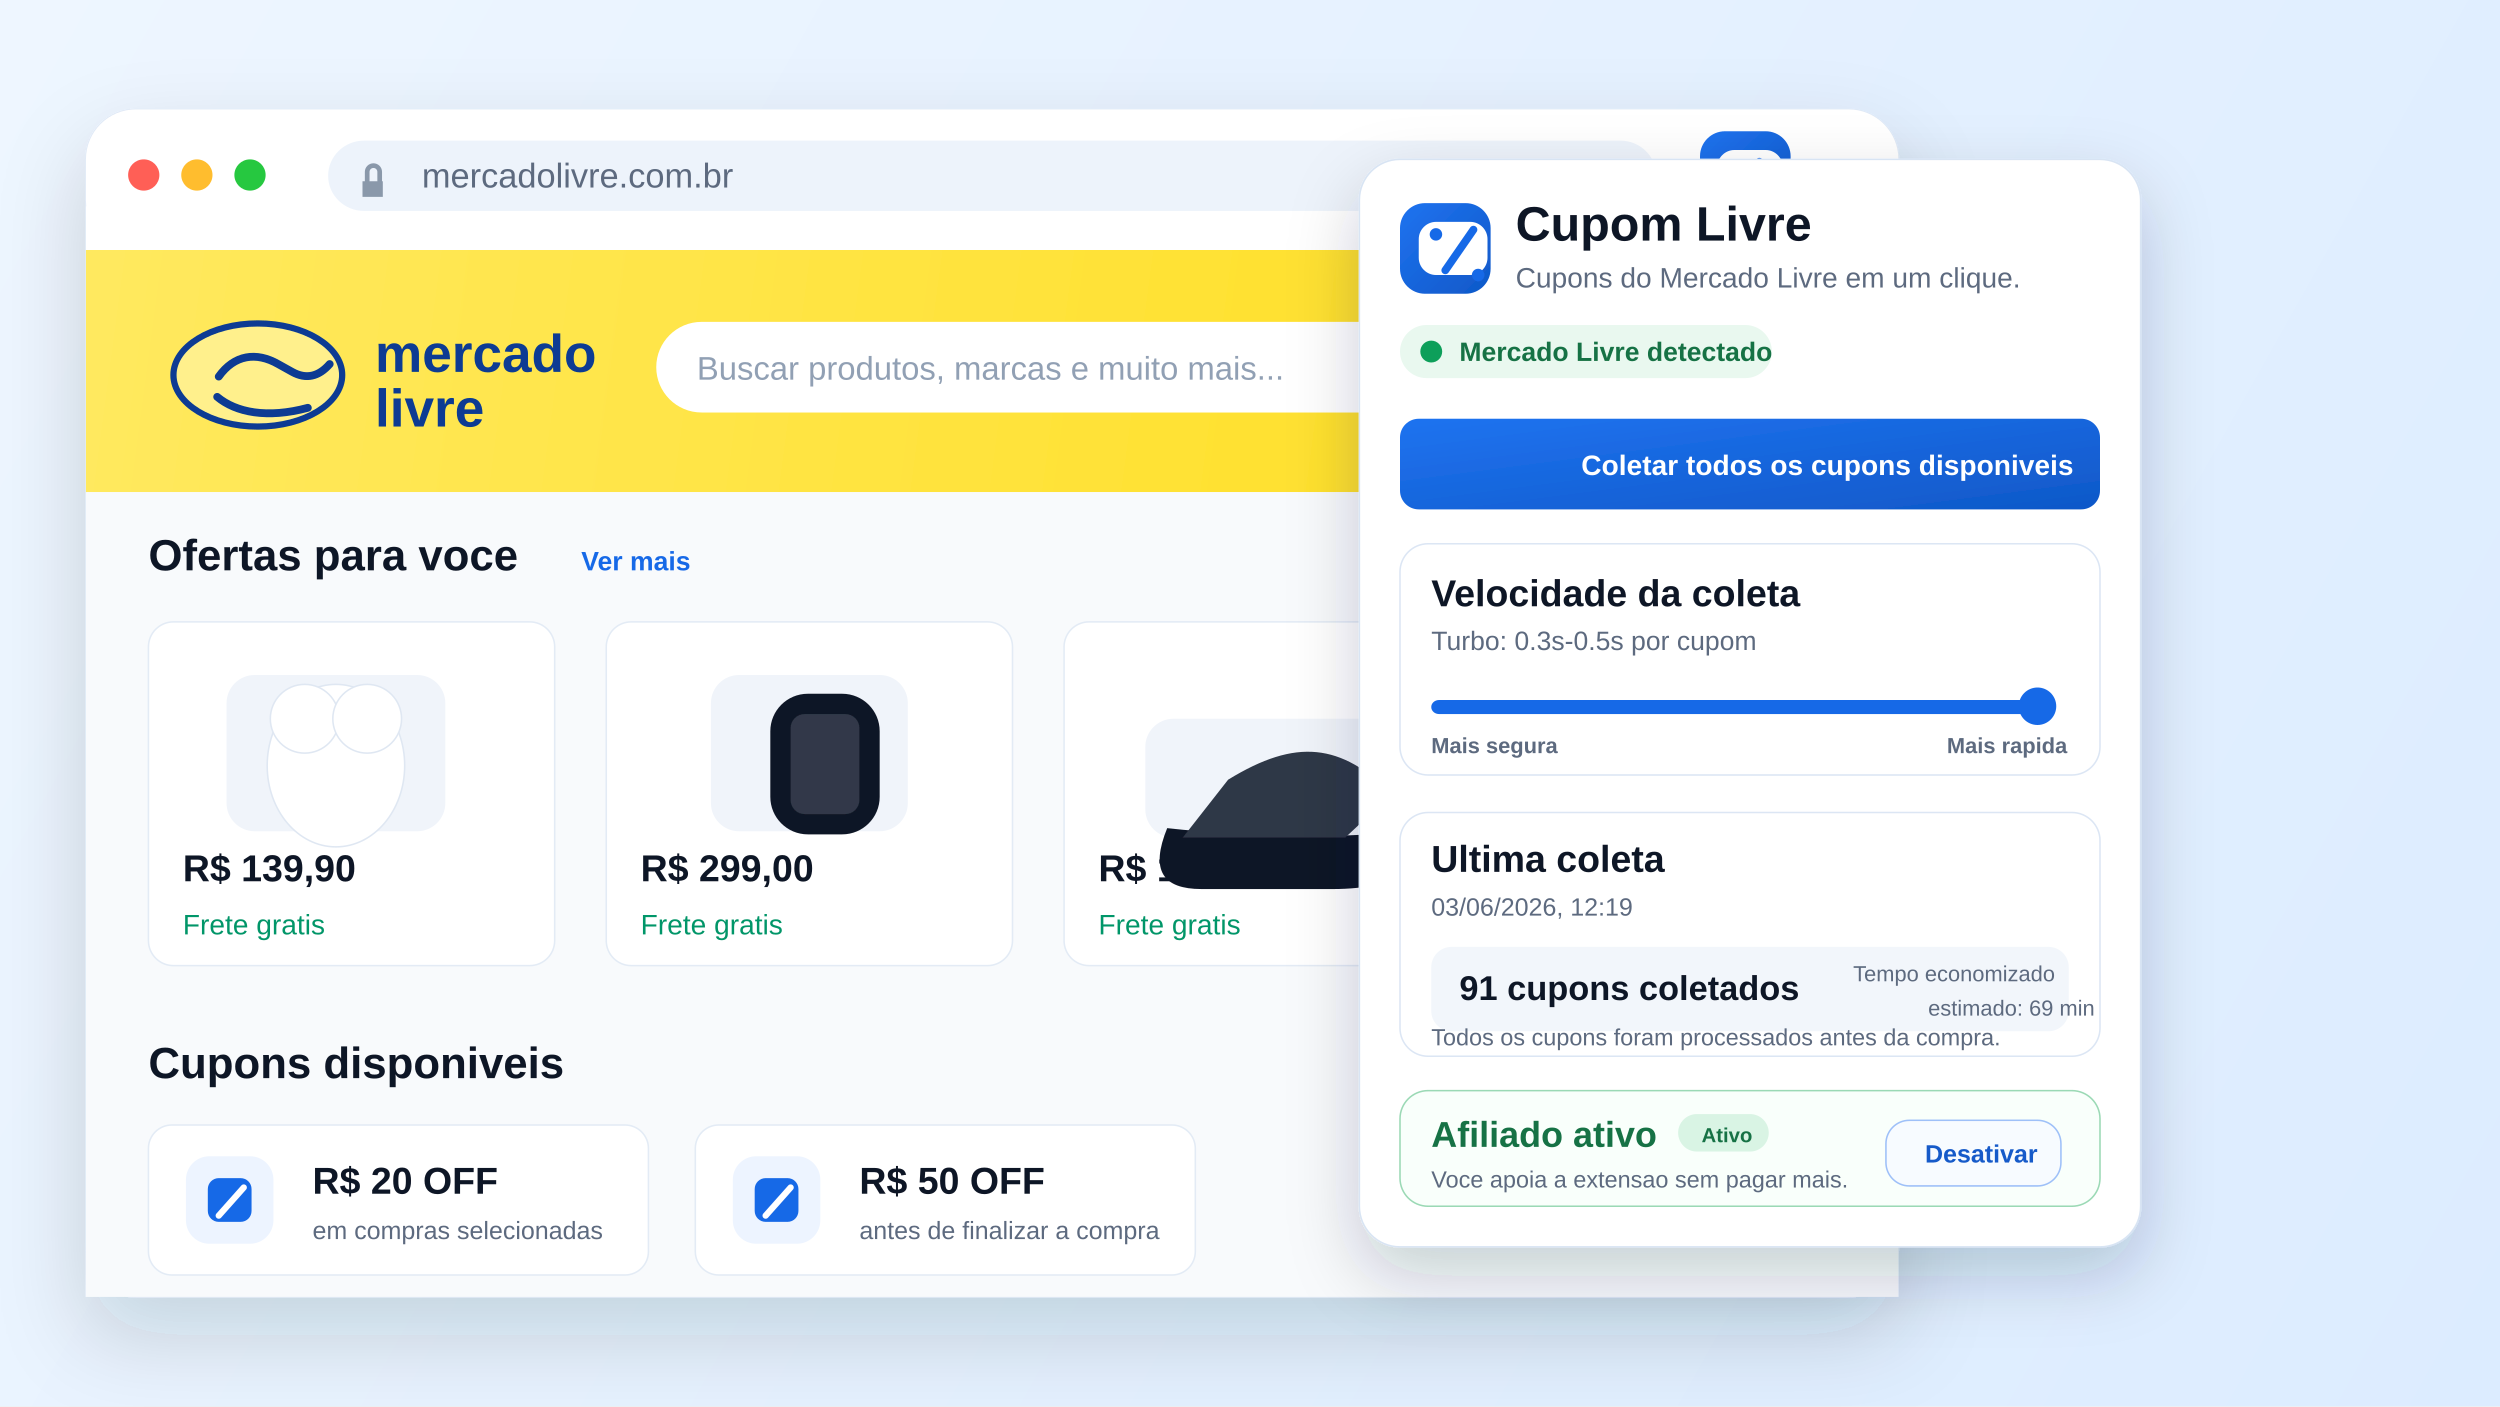
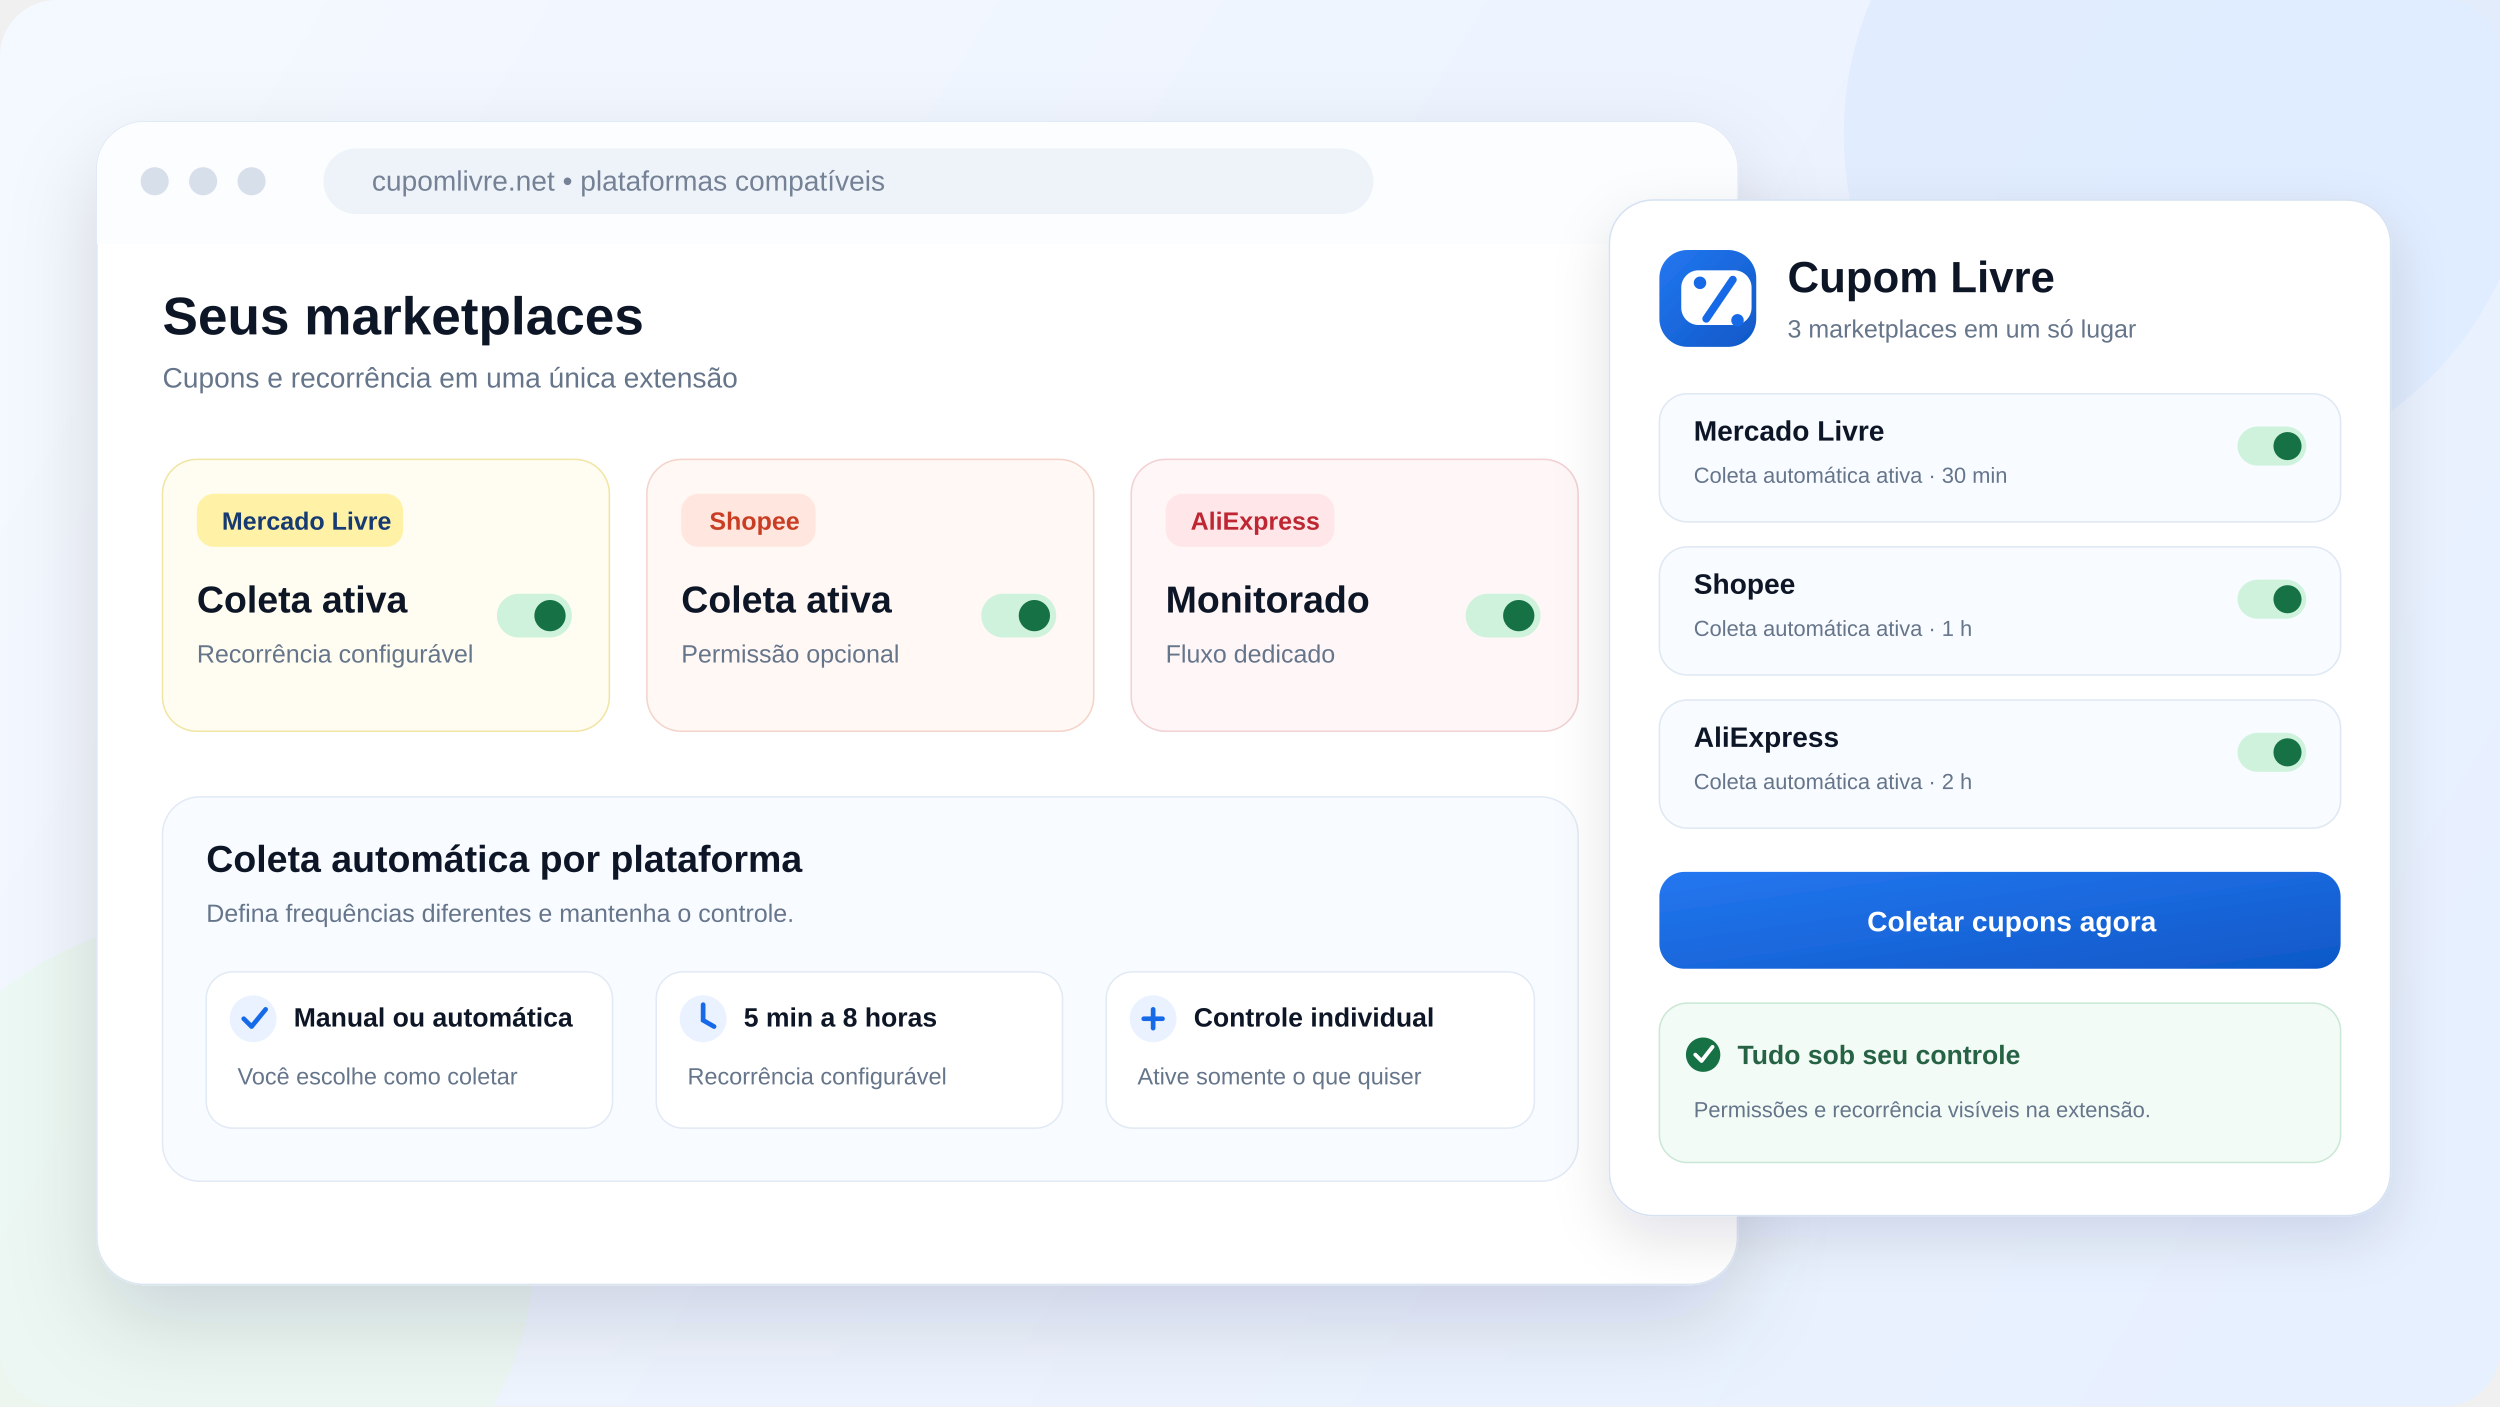
- <svg xmlns="http://www.w3.org/2000/svg" width="1600" height="900" viewBox="0 0 1600 900" fill="none" role="img" aria-label="Cupom Livre coletando todos os cupons disponiveis no Mercado Livre">
+ <svg xmlns="http://www.w3.org/2000/svg" width="1600" height="900" viewBox="0 0 1600 900" fill="none" role="img" aria-label="Cupom Livre com Mercado Livre, Shopee e AliExpress">
  <defs>
-     <filter id="shadowLarge" x="-20%" y="-20%" width="140%" height="140%">
-       <feDropShadow dx="0" dy="24" stdDeviation="28" flood-color="#172033" flood-opacity="0.16" />
+     <linearGradient id="bg" x1="120" y1="30" x2="1470" y2="860" gradientUnits="userSpaceOnUse">
+       <stop stop-color="#F4F8FF" />
+       <stop offset="1" stop-color="#E7F0FF" />
+     </linearGradient>
+     <linearGradient id="blue" x1="0" y1="0" x2="1" y2="1">
+       <stop stop-color="#2477F0" />
+       <stop offset="1" stop-color="#0F58C8" />
+     </linearGradient>
+     <filter id="shadow" x="-20%" y="-20%" width="140%" height="150%">
+       <feDropShadow dx="0" dy="24" stdDeviation="28" flood-color="#172033" flood-opacity=".14" />
    </filter>
-     <filter id="shadowPopup" x="-20%" y="-20%" width="140%" height="140%">
-       <feDropShadow dx="0" dy="18" stdDeviation="22" flood-color="#172033" flood-opacity="0.2" />
+     <filter id="softShadow" x="-20%" y="-20%" width="140%" height="150%">
+       <feDropShadow dx="0" dy="14" stdDeviation="18" flood-color="#172033" flood-opacity=".12" />
    </filter>
-     <linearGradient id="pageBg" x1="0" y1="0" x2="1600" y2="900" gradientUnits="userSpaceOnUse">
-       <stop stop-color="#eef6ff" />
-       <stop offset="1" stop-color="#dcecff" />
-     </linearGradient>
-     <linearGradient id="yellowBar" x1="55" y1="160" x2="1215" y2="315" gradientUnits="userSpaceOnUse">
-       <stop stop-color="#ffe95f" />
-       <stop offset="1" stop-color="#ffdd19" />
-     </linearGradient>
-     <linearGradient id="blueButton" x1="0" y1="0" x2="1" y2="1">
-       <stop stop-color="#1f73f0" />
-       <stop offset="1" stop-color="#0f58c8" />
-     </linearGradient>
  </defs>
-   <rect width="1600" height="900" fill="url(#pageBg)" />
-   <g filter="url(#shadowLarge)">
-     <rect x="55" y="70" width="1160" height="760" rx="32" fill="#ffffff" stroke="#dfe8f5" />
-     <rect x="55" y="70" width="1160" height="90" rx="32" fill="#ffffff" />
-     <rect x="55" y="132" width="1160" height="28" fill="#ffffff" />
-     <circle cx="92" cy="112" r="10" fill="#ff5f57" />
-     <circle cx="126" cy="112" r="10" fill="#ffbd2e" />
-     <circle cx="160" cy="112" r="10" fill="#28c840" />
-     <rect x="210" y="90" width="850" height="45" rx="23" fill="#edf3fb" />
-     <path d="M232 116h13v10h-13z" fill="#8a98aa" />
-     <path d="M235 116v-6a4 4 0 0 1 8 0v6" stroke="#8a98aa" stroke-width="3" stroke-linecap="round" />
-     <text x="270" y="120" fill="#5d6a7f" font-family="Arial, sans-serif" font-size="22">mercadolivre.com.br</text>
-     <rect x="1088" y="84" width="58" height="54" rx="16" fill="url(#blueButton)" />
-     <path d="M1099 107c0-6 5-11 11-11h20c6 0 11 5 11 11v10c0 6-5 11-11 11h-20c-6 0-11-5-11-11v-10z" fill="#ffffff" />
-     <path d="M1114 121l12-18" stroke="#1869e7" stroke-width="4" stroke-linecap="round" />
-     <circle cx="1111" cy="105" r="3" fill="#1869e7" />
-     <circle cx="1128" cy="121" r="3" fill="#1869e7" />
-     <rect x="55" y="160" width="1160" height="155" fill="url(#yellowBar)" />
-     <g transform="translate(110 205)">
-       <ellipse cx="55" cy="35" rx="54" ry="33" fill="#fff08c" stroke="#073b93" stroke-width="4" />
-       <path d="M30 36c10-14 24-16 38-8l9 5c9 5 17 3 24-5" stroke="#073b93" stroke-width="5" stroke-linecap="round" />
-       <path d="M29 49c12 10 32 14 58 7" stroke="#073b93" stroke-width="5" stroke-linecap="round" />
-       <text x="130" y="33" fill="#073b93" font-family="Arial, sans-serif" font-size="34" font-weight="800">mercado</text>
-       <text x="130" y="68" fill="#073b93" font-family="Arial, sans-serif" font-size="34" font-weight="800">livre</text>
+   <rect width="1600" height="900" rx="36" fill="url(#bg)" />
+   <circle cx="1400" cy="86" r="220" fill="#DCEAFF" fill-opacity=".72" />
+   <circle cx="132" cy="798" r="210" fill="#EAF8EF" fill-opacity=".72" />
+   <g filter="url(#shadow)">
+     <rect x="62" y="78" width="1050" height="744" rx="30" fill="white" stroke="#DCE6F3" />
+     <rect x="62" y="78" width="1050" height="78" rx="30" fill="#FBFDFF" />
+     <rect x="62" y="128" width="1050" height="28" fill="#FBFDFF" />
+     <circle cx="99" cy="116" r="9" fill="#D7DFEA" />
+     <circle cx="130" cy="116" r="9" fill="#D7DFEA" />
+     <circle cx="161" cy="116" r="9" fill="#D7DFEA" />
+     <rect x="207" y="95" width="672" height="42" rx="21" fill="#EEF3F9" />
+     <text x="238" y="122" fill="#748195" font-family="Arial, sans-serif" font-size="18">cupomlivre.net • plataformas compatíveis</text>
+     <text x="104" y="214" fill="#111827" font-family="Arial, sans-serif" font-size="34" font-weight="800">Seus marketplaces</text>
+     <text x="104" y="248" fill="#65748A" font-family="Arial, sans-serif" font-size="18">Cupons e recorrência em uma única extensão</text>
+     <g transform="translate(104 294)">
+       <rect width="286" height="174" rx="22" fill="#FFFDF1" stroke="#F1E5A5" />
+       <rect x="22" y="22" width="132" height="34" rx="11" fill="#FFF1A6" />
+       <text x="38" y="45" fill="#173B73" font-family="Arial, sans-serif" font-size="16" font-weight="800">Mercado Livre</text>
+       <text x="22" y="98" fill="#111827" font-family="Arial, sans-serif" font-size="24" font-weight="800">Coleta ativa</text>
+       <text x="22" y="130" fill="#65748A" font-family="Arial, sans-serif" font-size="16">Recorrência configurável</text>
+       <rect x="214" y="86" width="48" height="28" rx="14" fill="#CFF2DD" />
+       <circle cx="248" cy="100" r="10" fill="#177245" />
    </g>
-     <rect x="420" y="206" width="560" height="58" rx="29" fill="#ffffff" />
-     <text x="446" y="243" fill="#91a0b4" font-family="Arial, sans-serif" font-size="21">Buscar produtos, marcas e muito mais...</text>
-     <circle cx="935" cy="235" r="14" stroke="#91a0b4" stroke-width="5" />
-     <path d="M946 246l19 19" stroke="#91a0b4" stroke-width="5" stroke-linecap="round" />
-     <rect x="55" y="315" width="1160" height="515" fill="#f8fafc" />
-     <text x="95" y="365" fill="#111827" font-family="Arial, sans-serif" font-size="28" font-weight="800">Ofertas para voce</text>
-     <text x="372" y="365" fill="#1869e7" font-family="Arial, sans-serif" font-size="17" font-weight="800">Ver mais</text>
-     <g transform="translate(95 398)">
-       <rect width="260" height="220" rx="16" fill="#ffffff" stroke="#e3ebf5" />
-       <rect x="50" y="34" width="140" height="100" rx="18" fill="#f0f4fa" />
-       <ellipse cx="120" cy="92" rx="44" ry="52" fill="#ffffff" stroke="#dfe7f2" />
-       <circle cx="100" cy="62" r="22" fill="#ffffff" stroke="#dfe7f2" />
-       <circle cx="140" cy="62" r="22" fill="#ffffff" stroke="#dfe7f2" />
-       <text x="22" y="166" fill="#111827" font-family="Arial, sans-serif" font-size="24" font-weight="800">R$ 139,90</text>
-       <text x="22" y="200" fill="#059669" font-family="Arial, sans-serif" font-size="18">Frete gratis</text>
+     <g transform="translate(414 294)">
+       <rect width="286" height="174" rx="22" fill="#FFF8F5" stroke="#F4D4CA" />
+       <rect x="22" y="22" width="86" height="34" rx="11" fill="#FFE7E0" />
+       <text x="40" y="45" fill="#C93E24" font-family="Arial, sans-serif" font-size="16" font-weight="800">Shopee</text>
+       <text x="22" y="98" fill="#111827" font-family="Arial, sans-serif" font-size="24" font-weight="800">Coleta ativa</text>
+       <text x="22" y="130" fill="#65748A" font-family="Arial, sans-serif" font-size="16">Permissão opcional</text>
+       <rect x="214" y="86" width="48" height="28" rx="14" fill="#CFF2DD" />
+       <circle cx="248" cy="100" r="10" fill="#177245" />
    </g>
-     <g transform="translate(388 398)">
-       <rect width="260" height="220" rx="16" fill="#ffffff" stroke="#e3ebf5" />
-       <rect x="67" y="34" width="126" height="100" rx="18" fill="#f0f4fa" />
-       <rect x="105" y="46" width="70" height="90" rx="24" fill="#111827" />
-       <rect x="118" y="59" width="44" height="64" rx="9" fill="#303948" />
-       <text x="22" y="166" fill="#111827" font-family="Arial, sans-serif" font-size="24" font-weight="800">R$ 299,00</text>
-       <text x="22" y="200" fill="#059669" font-family="Arial, sans-serif" font-size="18">Frete gratis</text>
+     <g transform="translate(724 294)">
+       <rect width="286" height="174" rx="22" fill="#FFF7F7" stroke="#F2D0D3" />
+       <rect x="22" y="22" width="108" height="34" rx="11" fill="#FFE7E9" />
+       <text x="38" y="45" fill="#BD2630" font-family="Arial, sans-serif" font-size="16" font-weight="800">AliExpress</text>
+       <text x="22" y="98" fill="#111827" font-family="Arial, sans-serif" font-size="24" font-weight="800">Monitorado</text>
+       <text x="22" y="130" fill="#65748A" font-family="Arial, sans-serif" font-size="16">Fluxo dedicado</text>
+       <rect x="214" y="86" width="48" height="28" rx="14" fill="#CFF2DD" />
+       <circle cx="248" cy="100" r="10" fill="#177245" />
    </g>
-     <g transform="translate(681 398)">
-       <rect width="260" height="220" rx="16" fill="#ffffff" stroke="#e3ebf5" />
-       <rect x="52" y="62" width="170" height="76" rx="18" fill="#f0f4fa" />
-       <path d="M66 132c53 6 134 8 178-2-5 25-29 41-72 41H88c-25 0-33-12-22-39z" fill="#111827" />
-       <path d="M105 101c44-27 72-23 105 9l-30 28H76l29-37z" fill="#2f3746" />
-       <text x="22" y="166" fill="#111827" font-family="Arial, sans-serif" font-size="24" font-weight="800">R$ 199,90</text>
-       <text x="22" y="200" fill="#059669" font-family="Arial, sans-serif" font-size="18">Frete gratis</text>
-     </g>
-     <text x="95" y="690" fill="#111827" font-family="Arial, sans-serif" font-size="28" font-weight="800">Cupons disponiveis</text>
-     <g transform="translate(95 720)">
-       <rect width="320" height="96" rx="15" fill="#ffffff" stroke="#e3ebf5" />
-       <rect x="24" y="20" width="56" height="56" rx="15" fill="#edf4ff" />
-       <rect x="38" y="34" width="28" height="28" rx="7" fill="#1869e7" />
-       <path d="M45 58l16-18" stroke="#ffffff" stroke-width="4" stroke-linecap="round" />
-       <text x="105" y="44" fill="#111827" font-family="Arial, sans-serif" font-size="24" font-weight="800">R$ 20 OFF</text>
-       <text x="105" y="73" fill="#5d6a7f" font-family="Arial, sans-serif" font-size="16">em compras selecionadas</text>
-     </g>
-     <g transform="translate(445 720)">
-       <rect width="320" height="96" rx="15" fill="#ffffff" stroke="#e3ebf5" />
-       <rect x="24" y="20" width="56" height="56" rx="15" fill="#edf4ff" />
-       <rect x="38" y="34" width="28" height="28" rx="7" fill="#1869e7" />
-       <path d="M45 58l16-18" stroke="#ffffff" stroke-width="4" stroke-linecap="round" />
-       <text x="105" y="44" fill="#111827" font-family="Arial, sans-serif" font-size="24" font-weight="800">R$ 50 OFF</text>
-       <text x="105" y="73" fill="#5d6a7f" font-family="Arial, sans-serif" font-size="16">antes de finalizar a compra</text>
+     <g transform="translate(104 510)">
+       <rect width="906" height="246" rx="24" fill="#F8FBFF" stroke="#E2EAF5" />
+       <text x="28" y="48" fill="#111827" font-family="Arial, sans-serif" font-size="24" font-weight="800">Coleta automática por plataforma</text>
+       <text x="28" y="80" fill="#65748A" font-family="Arial, sans-serif" font-size="16">Defina frequências diferentes e mantenha o controle.</text>
+       <rect x="28" y="112" width="260" height="100" rx="17" fill="white" stroke="#E2EAF5" />
+       <circle cx="58" cy="142" r="15" fill="#EAF2FF" />
+       <path d="M52 142l5 5 9-11" stroke="#1869E7" stroke-width="3" stroke-linecap="round" stroke-linejoin="round" />
+       <text x="84" y="147" fill="#111827" font-family="Arial, sans-serif" font-size="17" font-weight="800">Manual ou automática</text>
+       <text x="48" y="184" fill="#65748A" font-family="Arial, sans-serif" font-size="15">Você escolhe como coletar</text>
+       <rect x="316" y="112" width="260" height="100" rx="17" fill="white" stroke="#E2EAF5" />
+       <circle cx="346" cy="142" r="15" fill="#EAF2FF" />
+       <path d="M346 133v10l7 4" stroke="#1869E7" stroke-width="3" stroke-linecap="round" />
+       <text x="372" y="147" fill="#111827" font-family="Arial, sans-serif" font-size="17" font-weight="800">5 min a 8 horas</text>
+       <text x="336" y="184" fill="#65748A" font-family="Arial, sans-serif" font-size="15">Recorrência configurável</text>
+       <rect x="604" y="112" width="274" height="100" rx="17" fill="white" stroke="#E2EAF5" />
+       <circle cx="634" cy="142" r="15" fill="#EAF2FF" />
+       <path d="M628 142h12M634 136v12" stroke="#1869E7" stroke-width="3" stroke-linecap="round" />
+       <text x="660" y="147" fill="#111827" font-family="Arial, sans-serif" font-size="17" font-weight="800">Controle individual</text>
+       <text x="624" y="184" fill="#65748A" font-family="Arial, sans-serif" font-size="15">Ative somente o que quiser</text>
    </g>
  </g>
-   <g filter="url(#shadowPopup)">
-     <rect x="870" y="102" width="500" height="696" rx="26" fill="#ffffff" stroke="#d8e4f3" />
-     <rect x="896" y="130" width="58" height="58" rx="16" fill="url(#blueButton)" />
-     <path d="M908 153c0-6 5-11 11-11h22c6 0 11 5 11 11v12c0 6-5 11-11 11h-22c-6 0-11-5-11-11v-12z" fill="#ffffff" />
-     <path d="M925 173l18-26" stroke="#1869e7" stroke-width="5" stroke-linecap="round" />
-     <circle cx="919" cy="150" r="4" fill="#1869e7" />
-     <circle cx="946" cy="176" r="4" fill="#1869e7" />
-     <text x="970" y="154" fill="#111827" font-family="Arial, sans-serif" font-size="31" font-weight="800">Cupom Livre</text>
-     <text x="970" y="184" fill="#5d6a7f" font-family="Arial, sans-serif" font-size="18">Cupons do Mercado Livre em um clique.</text>
-     <rect x="896" y="208" width="238" height="34" rx="17" fill="#e9f8ef" />
-     <circle cx="916" cy="225" r="7" fill="#0f9f5a" />
-     <text x="934" y="231" fill="#177245" font-family="Arial, sans-serif" font-size="17" font-weight="800">Mercado Livre detectado</text>
-     <rect x="896" y="268" width="448" height="58" rx="12" fill="url(#blueButton)" />
-     <text x="1012" y="304" fill="#ffffff" font-family="Arial, sans-serif" font-size="18" font-weight="800">Coletar todos os cupons disponiveis</text>
-     <rect x="896" y="348" width="448" height="148" rx="18" fill="#ffffff" stroke="#dce6f4" />
-     <text x="916" y="388" fill="#111827" font-family="Arial, sans-serif" font-size="24" font-weight="800">Velocidade da coleta</text>
-     <text x="916" y="416" fill="#5d6a7f" font-family="Arial, sans-serif" font-size="17">Turbo: 0.3s-0.5s por cupom</text>
-     <rect x="916" y="448" width="388" height="9" rx="5" fill="#1869e7" />
-     <circle cx="1304" cy="452" r="12" fill="#1869e7" />
-     <text x="916" y="482" fill="#5d6a7f" font-family="Arial, sans-serif" font-size="14" font-weight="700">Mais segura</text>
-     <text x="1246" y="482" fill="#5d6a7f" font-family="Arial, sans-serif" font-size="14" font-weight="700">Mais rapida</text>
-     <rect x="896" y="520" width="448" height="156" rx="18" fill="#ffffff" stroke="#dce6f4" />
-     <text x="916" y="558" fill="#111827" font-family="Arial, sans-serif" font-size="24" font-weight="800">Ultima coleta</text>
-     <text x="916" y="586" fill="#5d6a7f" font-family="Arial, sans-serif" font-size="16">03/06/2026, 12:19</text>
-     <rect x="916" y="606" width="408" height="54" rx="13" fill="#f2f6fb" />
-     <text x="934" y="640" fill="#111827" font-family="Arial, sans-serif" font-size="22" font-weight="800">91 cupons coletados</text>
-     <text x="1186" y="628" fill="#5d6a7f" font-family="Arial, sans-serif" font-size="14">Tempo economizado</text>
-     <text x="1234" y="650" fill="#5d6a7f" font-family="Arial, sans-serif" font-size="14">estimado: 69 min</text>
-     <text x="916" y="669" fill="#5d6a7f" font-family="Arial, sans-serif" font-size="15">Todos os cupons foram processados antes da compra.</text>
-     <rect x="896" y="698" width="448" height="74" rx="18" fill="#f9fffb" stroke="#9bd9b5" />
-     <text x="916" y="734" fill="#177245" font-family="Arial, sans-serif" font-size="23" font-weight="800">Afiliado ativo</text>
-     <rect x="1074" y="713" width="58" height="24" rx="12" fill="#d9f4e4" />
-     <text x="1089" y="731" fill="#177245" font-family="Arial, sans-serif" font-size="13" font-weight="800">Ativo</text>
-     <text x="916" y="760" fill="#5d6a7f" font-family="Arial, sans-serif" font-size="15">Voce apoia a extensao sem pagar mais.</text>
-     <rect x="1207" y="717" width="112" height="42" rx="15" fill="#f7fbff" stroke="#9ec0f8" />
-     <text x="1232" y="744" fill="#155ac9" font-family="Arial, sans-serif" font-size="16" font-weight="800">Desativar</text>
+   <g filter="url(#softShadow)">
+     <rect x="1030" y="128" width="500" height="650" rx="28" fill="white" stroke="#D6E2F2" />
+     <rect x="1062" y="160" width="62" height="62" rx="18" fill="url(#blue)" />
+     <path d="M1076 184c0-6 5-11 11-11h23c6 0 11 5 11 11v13c0 6-5 11-11 11h-23c-6 0-11-5-11-11v-13z" fill="white" />
+     <path d="M1092 204l17-25" stroke="#1869E7" stroke-width="5" stroke-linecap="round" />
+     <circle cx="1088" cy="181" r="4" fill="#1869E7" />
+     <circle cx="1112" cy="205" r="4" fill="#1869E7" />
+     <text x="1144" y="187" fill="#111827" font-family="Arial, sans-serif" font-size="28" font-weight="800">Cupom Livre</text>
+     <text x="1144" y="216" fill="#65748A" font-family="Arial, sans-serif" font-size="16">3 marketplaces em um só lugar</text>
+     <rect x="1062" y="252" width="436" height="82" rx="18" fill="#F8FBFF" stroke="#E0E8F3" />
+     <text x="1084" y="282" fill="#111827" font-family="Arial, sans-serif" font-size="18" font-weight="800">Mercado Livre</text>
+     <text x="1084" y="309" fill="#65748A" font-family="Arial, sans-serif" font-size="14">Coleta automática ativa · 30 min</text>
+     <rect x="1432" y="273" width="44" height="25" rx="13" fill="#CFF2DD" />
+     <circle cx="1464" cy="285.5" r="9" fill="#177245" />
+     <rect x="1062" y="350" width="436" height="82" rx="18" fill="#F8FBFF" stroke="#E0E8F3" />
+     <text x="1084" y="380" fill="#111827" font-family="Arial, sans-serif" font-size="18" font-weight="800">Shopee</text>
+     <text x="1084" y="407" fill="#65748A" font-family="Arial, sans-serif" font-size="14">Coleta automática ativa · 1 h</text>
+     <rect x="1432" y="371" width="44" height="25" rx="13" fill="#CFF2DD" />
+     <circle cx="1464" cy="383.5" r="9" fill="#177245" />
+     <rect x="1062" y="448" width="436" height="82" rx="18" fill="#F8FBFF" stroke="#E0E8F3" />
+     <text x="1084" y="478" fill="#111827" font-family="Arial, sans-serif" font-size="18" font-weight="800">AliExpress</text>
+     <text x="1084" y="505" fill="#65748A" font-family="Arial, sans-serif" font-size="14">Coleta automática ativa · 2 h</text>
+     <rect x="1432" y="469" width="44" height="25" rx="13" fill="#CFF2DD" />
+     <circle cx="1464" cy="481.5" r="9" fill="#177245" />
+     <rect x="1062" y="558" width="436" height="62" rx="16" fill="url(#blue)" />
+     <text x="1195" y="596" fill="white" font-family="Arial, sans-serif" font-size="18" font-weight="800">Coletar cupons agora</text>
+     <rect x="1062" y="642" width="436" height="102" rx="18" fill="#F2FBF6" stroke="#CBE8D6" />
+     <circle cx="1090" cy="675" r="11" fill="#177245" />
+     <path d="M1085 675l4 4 7-9" stroke="white" stroke-width="2.5" stroke-linecap="round" stroke-linejoin="round" />
+     <text x="1112" y="681" fill="#286345" font-family="Arial, sans-serif" font-size="17" font-weight="800">Tudo sob seu controle</text>
+     <text x="1084" y="715" fill="#65748A" font-family="Arial, sans-serif" font-size="14">Permissões e recorrência visíveis na extensão.</text>
  </g>
</svg>
